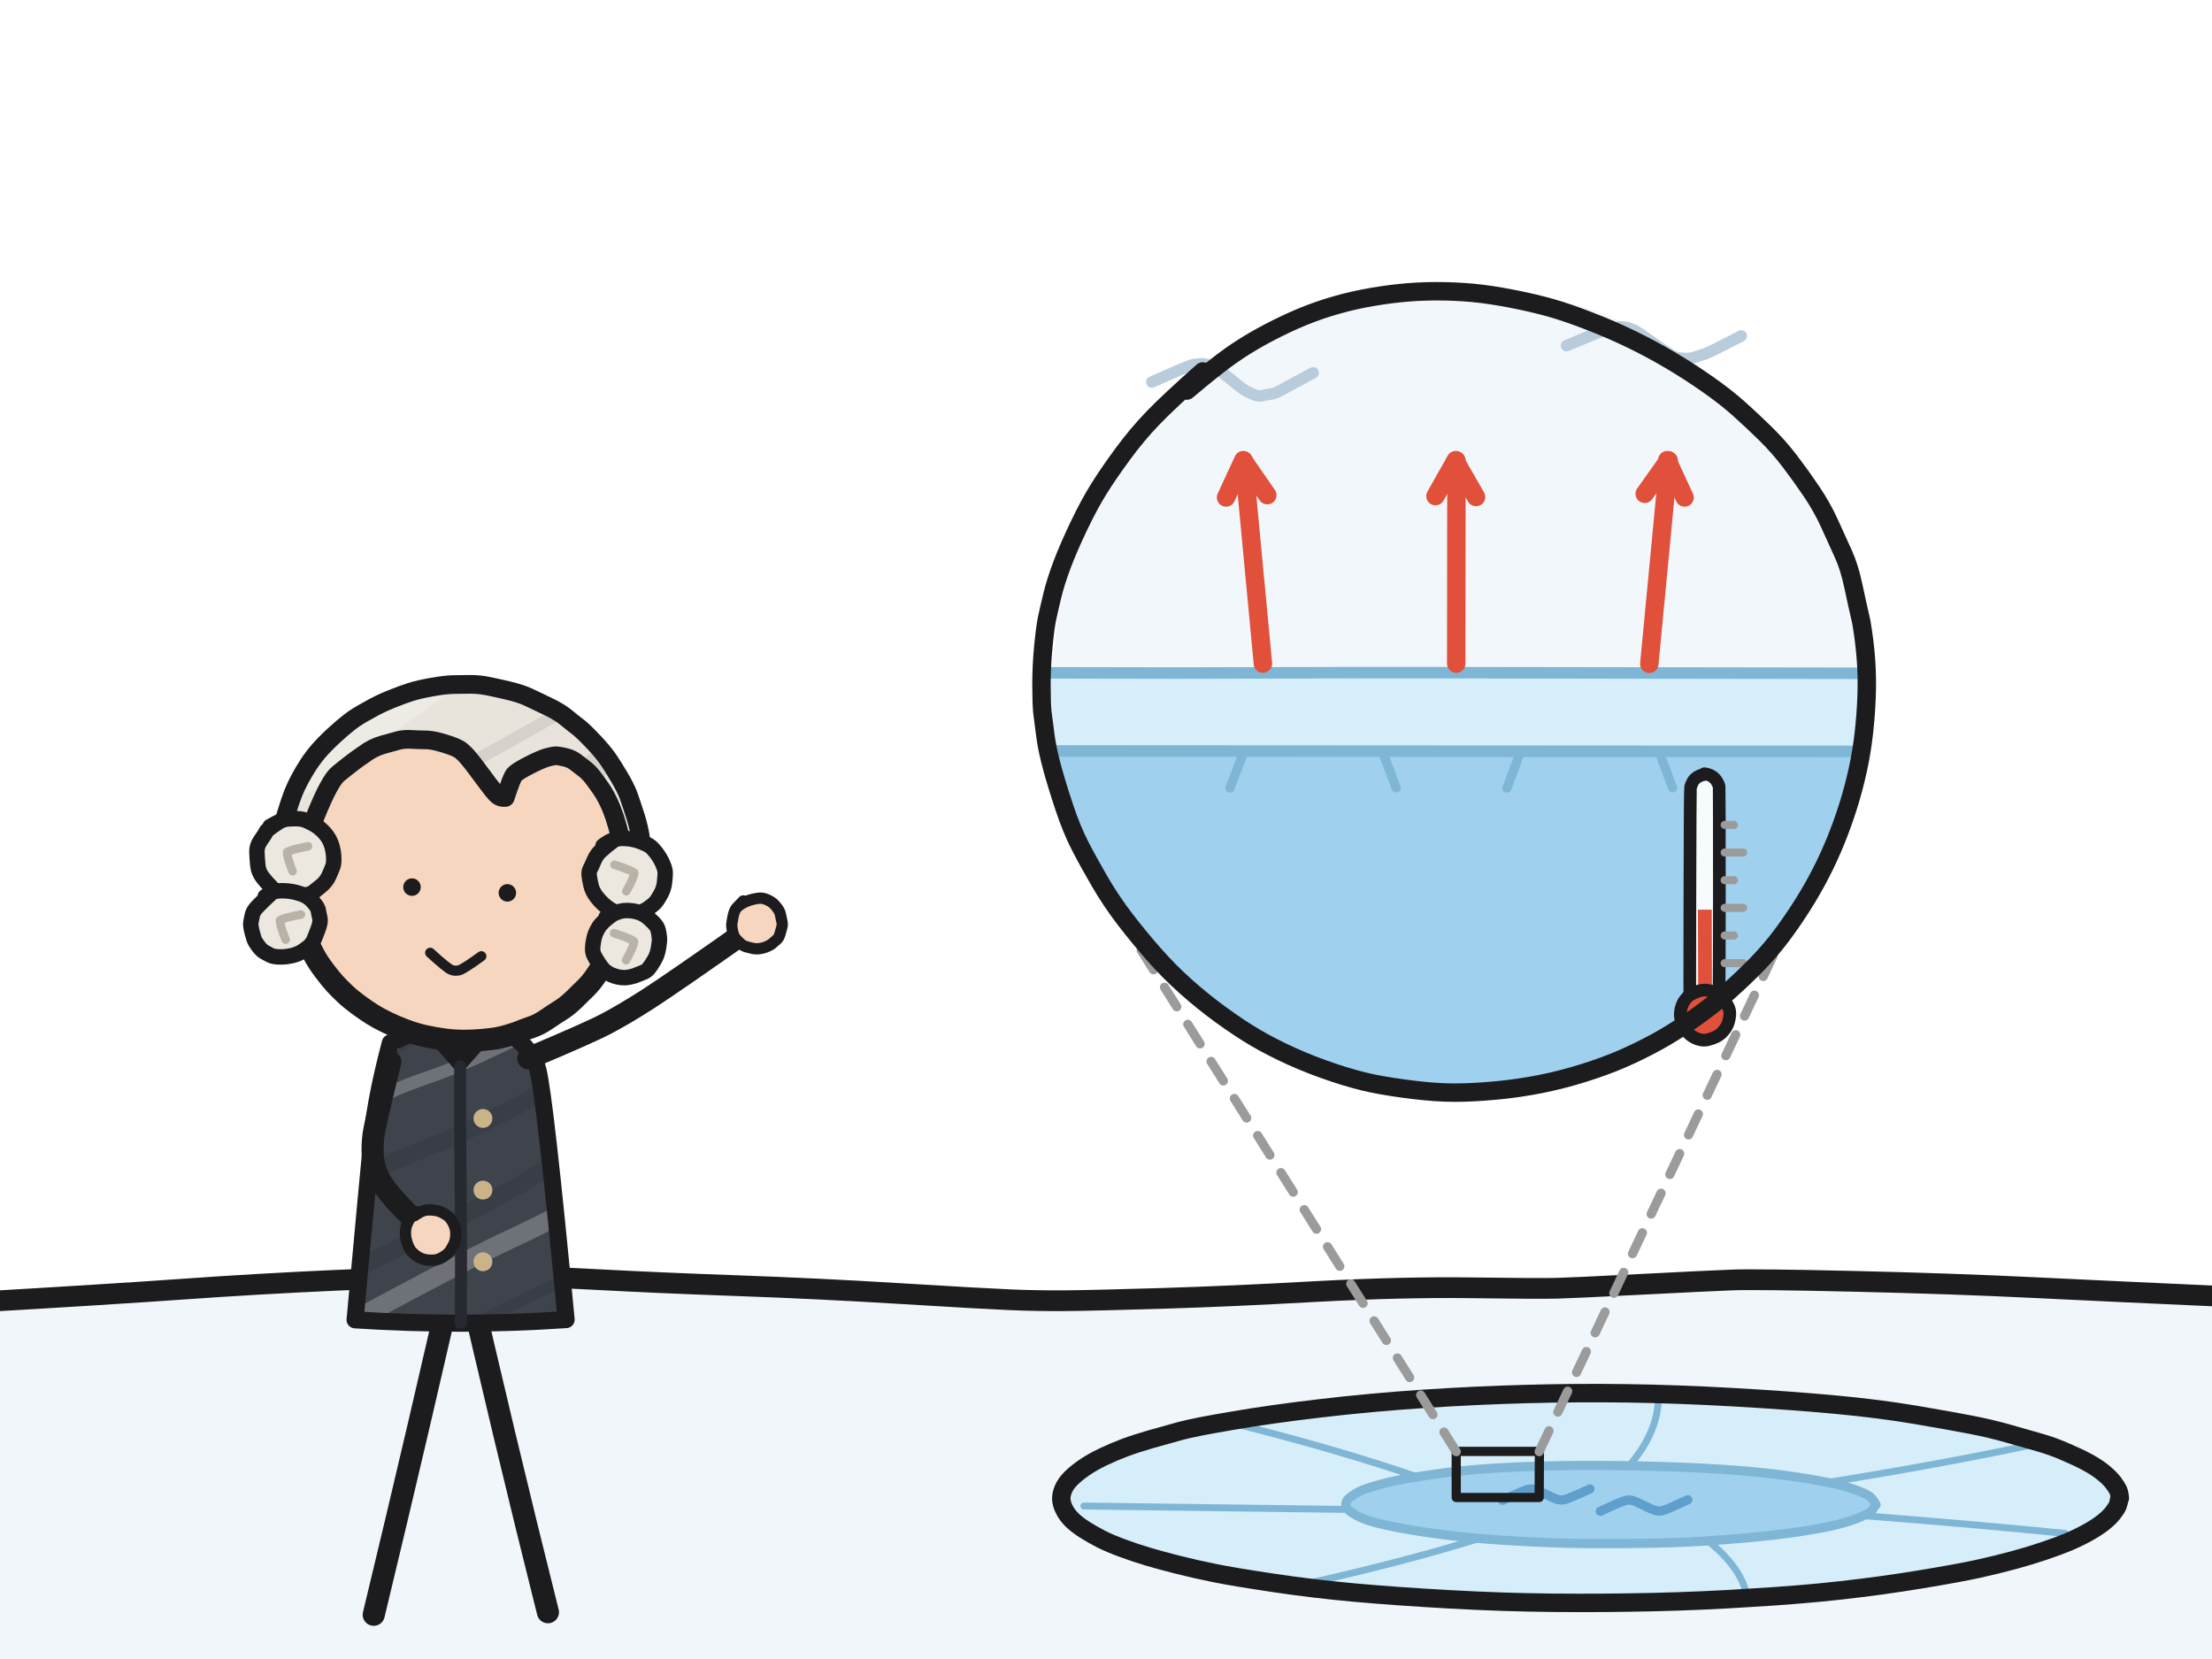
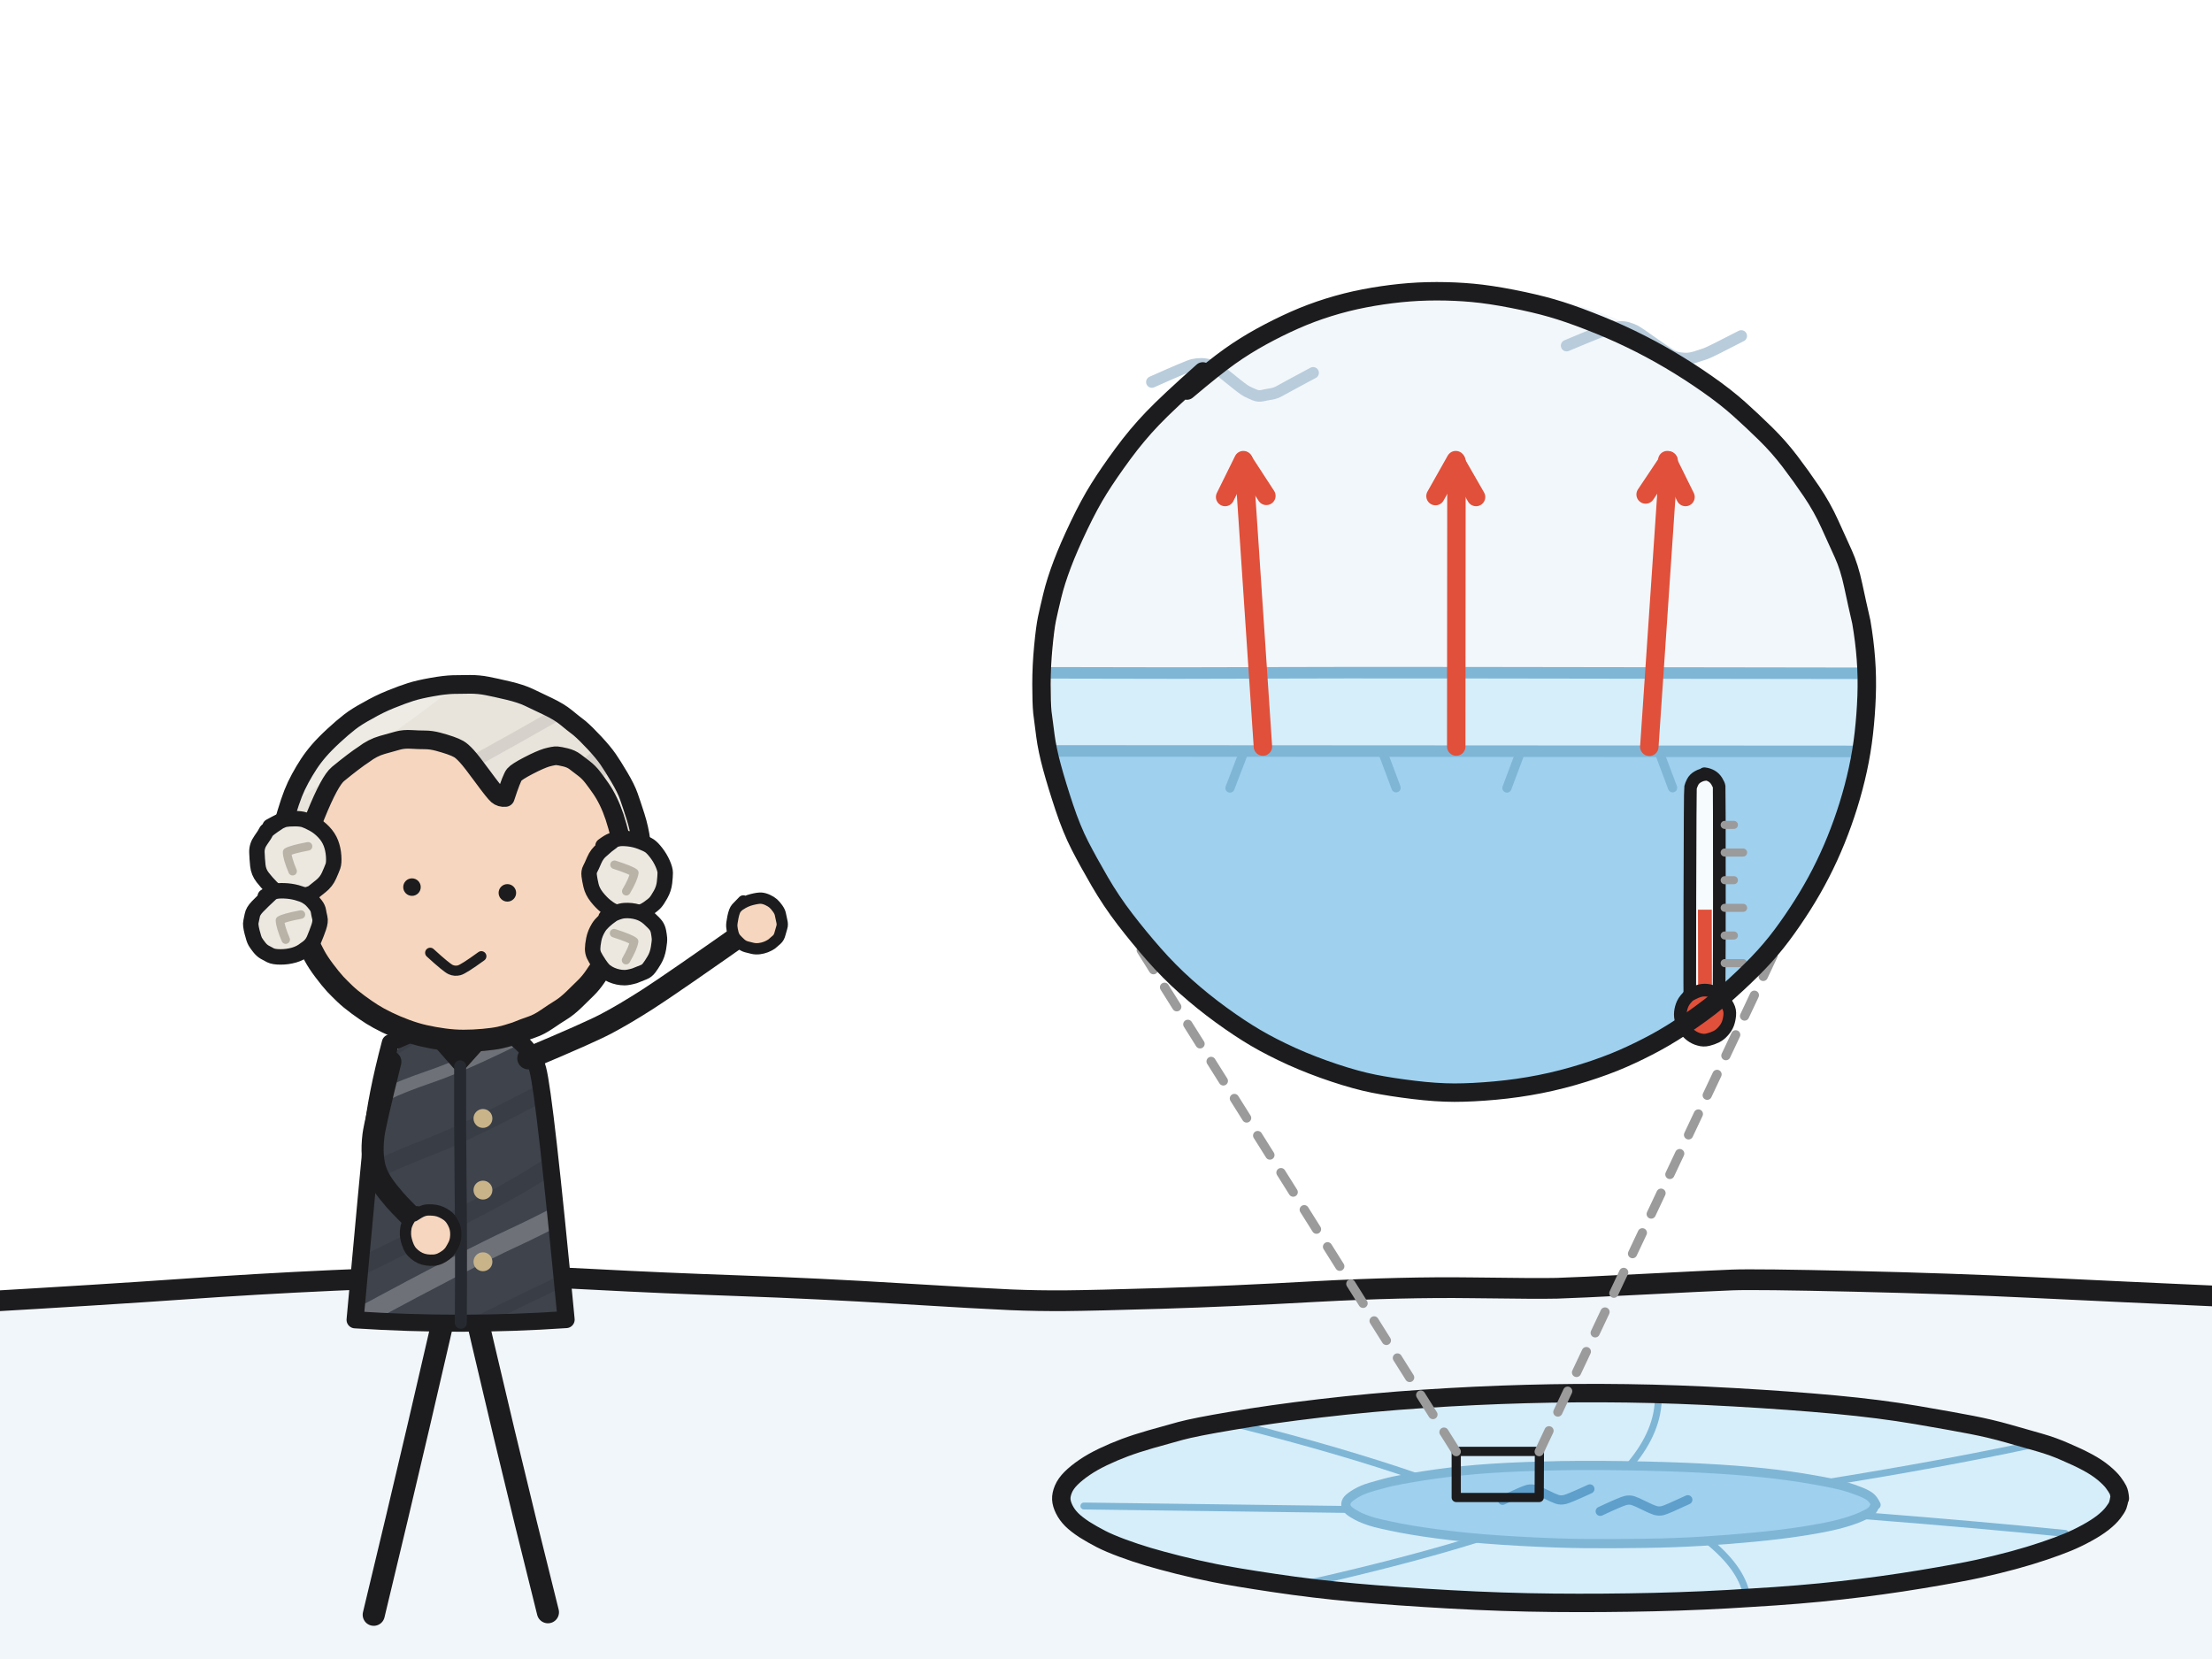
<svg xmlns="http://www.w3.org/2000/svg" viewBox="0 0 960 720" width="960" height="720" fill="none" stroke-linecap="round" stroke-linejoin="round">
  <defs>
    <path id="d1" d="M186.3 446.2q-16.5 7.5 -19.5 19.4t-5.7 38.1t-5.6 70.1q45.9 2.9 90.7 .3q-8.2-95.4 -11.3-107.4t-19.3-19.7l-14.6 15.8l-14.7-16.6z" />
    <clipPath id="d1c">
      <use href="#d1" />
    </clipPath>
    <path id="d2" d="M276.6 405.7q-5-33.3 -7-41.9t-3-11.3t-2.6-5.6t-3.3-5.4t-4.5-5.2t-4.7-4.1t-4.2-2t-3.7-.7t-4.4 .8t-8 3.4t-6 3.9q-1 1.2 -3.8 9.9q-2 .2 -3.4-1.2t-6.3-8.1t-7.1-9.1t-3.6-3.2t-3.7-1.8t-6.8-1.8t-8.8-.9t-7.5 .4t-5.6 1.3t-5.3 2.3t-6.8 4.5q-4.1 2.9 -10.1 8t-23.6 59q-.5-.8 -1.1-4.5t-.9-9t-.1-9.2t.8-7.3t1.6-7.2t2.3-7t3-6.8t3.6-6.6t4.2-6.3t4.7-6t6.6-6.7q4.2-3.9 7.1-6.2t6.2-4.2t6.5-3.6t6.8-2.9t8.8-2.7t9-1.7t7.3-.6t7.4 .1t9.1 1.2t9 2.1t6.9 2.4q3.4 1.4 6.6 3.1t6.2 3.7t5.8 4.3t5.5 4.9t4.9 5.4t4.5 5.9t4.8 8.1t4.1 8.4t2.6 7.1t2 7.3t1.5 9.1q.6 5.6 .5 11.1t-1 10.8t-3 12.3z" />
    <clipPath id="d2c">
      <use href="#d2" />
    </clipPath>
  </defs>
  <path d="M-12 564q142.1-7.7 167.9-8.6t45-1.1t47.6 .3t95.3 4.1t96.6 4.3t47 .9t34.6-.4t89.2-3.3t100.3-3.6t47.6-.5t45 .6q25.8 .5 167.9 5.3l0 170l-984 0l0-168z" fill="#F1F6FA" />
  <path d="M-13.5 565.3q60.3-3.5 92.7-5.8t65.3-3.8t49.5-1.9t26.6-.2t38 1.7t62 2.7t70 3.4t48 2.7t23.9 .4t41.7-1t67.2-3q37.5-2 67.2-1.6t37.1 .2t36.5-1.7t39.5-1.9t53.2 .6t77.6 2.7t90.4 4.2" stroke="#1c1c1e" stroke-width="9" />
  <path d="M919.4 647.7q.7 2.4 .5 3.6t-.6 2.4t-1.9 3.1t-3.8 3.9t-6.2 4.1t-8 4t-10.1 3.9t-12.9 3.9t-15 3.7t-24.7 4.7t-36 5.1q-19.3 2.2 -40.2 3.5t-42.7 1.8t-45.5 0t-44.9-1.5t-40.6-3.1t-29.3-3.3t-18.8-2.9t-17.1-3.2t-15.4-3.6t-12.4-3.6t-10.5-3.9q-5.3-2.1 -8.8-4t-6.6-4.2t-5-4.7t-2.4-3.5t-.6-2.4t-.1-2.4t.7-2.4t2.3-3.6t4.9-4.7t6.5-4.2t8.8-4q5.2-2.2 10.4-3.9t11.2-3.3t14.1-3.4t25-4.6t36.1-4.9t43.8-3.7t46.5-2.1t43.6 0t42.9 1.7t40.5 3.3t36.7 4.9q17.1 2.9 25.2 4.7t15.2 3.7t13.2 4t10.4 3.8t8.2 4.1t6.5 4.1t4.3 4.3t2.6 4.8z" fill="#D6EEFA" />
  <path d="M813.8 652q0 .6 -.4 1.5t-1.2 1.8t-4.6 2.6t-8.5 2.9t-12.4 2.6t-17.1 2.4t-21.9 2t-24.3 1.4t-23.6 .6t-21.7 0t-19-.7q-9.2-.5 -17.7-1.3t-17.3-2.1t-16.1-2.8t-11.5-2.9t-6.2-2.3t-3.1-1.7t-1.7-1.5t-.7-1.5t0-1.5t1-1.5t4.3-2.7q3.4-1.7 8-3t12-2.7t15-2.4t17.9-1.7t21.8-1.4t23.3-.6t21.8 0t21.5 .6t22 1.4t19.6 2t16.5 2.6q7.3 1.4 11.8 2.7t6.5 2.2t3.3 1.7t2.1 1.8t.6 1.5z" fill="#9FD0EE" />
  <path d="M813.8 653q-.6 1.8 -1.5 2.7t-4.7 2.6t-9.6 3.2t-15.4 3t-21.1 2.6t-22.9 1.8t-25 .9t-25.6 .1t-28.5-1t-29.3-2.4t-22.3-3.3q-9.7-1.9 -13.1-3t-5.7-2.3t-3.6-2.3t-1.4-2.4t.8-2.4t3.6-2.7t6.1-2.6t7.6-2.1t15.6-2.9t23.5-2.8t27.7-1.4q15.4-.5 35.3-.2t34.9 1.1t26.3 2t21.5 3t13.8 2.9t6.4 2.2t4.3 2.2t2.7 3.6" stroke="#7FB6D6" stroke-width="4" />
  <path d="M808.9 657.8q49.7 3.9 87.4 7.7" stroke="#7FB6D6" stroke-width="3" />
  <path d="M741.1 668.6q14.3 11.5 16.8 23.1" stroke="#7FB6D6" stroke-width="3" />
  <path d="M641.6 667.8q-30.7 9.6 -73.2 19.2" stroke="#7FB6D6" stroke-width="3" />
  <path d="M585.3 655.1l-114.9-1.5" stroke="#7FB6D6" stroke-width="3" />
  <path d="M615.2 641q-32.7-11.3 -77.6-22.7" stroke="#7FB6D6" stroke-width="3" />
  <path d="M707.8 635.3q12-14.5 11.9-29" stroke="#7FB6D6" stroke-width="3" />
  <path d="M794.2 643.2q48.8-7.9 85.5-15.7" stroke="#7FB6D6" stroke-width="3" />
  <path d="M652.1 651.1q9.2-4.3 10.9-4.7t3.3 .1t4.8 2.1t4.7 2.1t3.3 .1t10.9-4.6" stroke="#5E9FCB" stroke-width="4" />
  <path d="M694.5 655.9q9.2-4.3 11-4.7t3.3 .1t4.7 2.1t4.8 2.1t3.3 .1t10.9-4.7" stroke="#5E9FCB" stroke-width="4" />
  <path d="M919.9 649.8q-.4 2.4 -.8 3.5t-2 3.2t-4.4 4.3t-7 4.5t-8.3 4t-10.3 3.8t-13.2 4t-15.1 3.7t-25 4.6t-34.8 4.8t-38.7 3.2q-21 1.4 -42.7 1.9t-43.5 .3t-45-1.5t-41-2.9t-35.2-4.2t-25.8-4.3t-15.9-3.6t-12.9-3.5t-11.1-3.7t-9.4-4t-7.2-4.1q-3.5-2.3 -5.5-4.3t-3.2-4.4t-1.3-4.4t.9-4.4t3.3-4.7t5.8-4.7t8.1-4.6t9.4-4t11.4-3.7t12.9-3.6t22.4-4.4q16.1-2.8 38.2-5.4t44.7-4.1t44.5-2.1t43.8-.3t46.5 1.7t44 3.2t35.2 4.5t24 4.3t15.6 3.7t13.7 3.9t11.6 4.2q5.2 2.2 9.3 4.4t7 4.6t4.3 4.3t2 3.1t.8 3.6" stroke="#1c1c1e" stroke-width="8" />
  <path d="M632 629.9l36.1 0l-.1 20l-36 0l0-20" stroke="#1c1c1e" stroke-width="4" />
  <path d="M632 630l-144.3-229.7" stroke="#9b9b9b" stroke-width="4" stroke-dasharray="10 9" />
  <path d="M668 630l108.3-229.7" stroke="#9b9b9b" stroke-width="4" stroke-dasharray="10 9" />
  <path d="M808 292.1l-351.7-.1q2.2-21 3.6-28t3.5-13.9t3.3-10.5t4.3-10.5t6.9-14t8.6-14t10.6-14t13.1-13.9t11.6-10.5t9.3-6.9t10.8-6.9q5.9-3.5 13.1-6.9t16.7-6.9t28.3-7t32-3.5t31.9 3.4t28.4 6.9t16.7 6.9t13.1 7t10.9 7t9.3 7.1t11.7 10.5q7.2 7 10.3 10.5t8.3 10.5t9.5 14t7.8 14t6.1 13.9t4.8 14t3.5 13.9t3.7 27.9z" fill="#F2F7FB" />
  <path d="M806.2 326.1q-3.9 18.7 -5.7 25t-4.3 12.4t-5.4 12.5t-6.6 12.5t-8 12.4t-9.6 12.5t-11.6 12.4t-14.3 12.5t-12.7 9.4t-10.4 6.2t-12.5 6.2q-6.8 3.1 -15.8 6.2t-26.6 6.1t-30.7 3.1t-30.8-3.2t-26.5-6.2t-15.8-6.2t-12.5-6.2t-10.3-6.2t-9-6.2t-11.3-9.4t-12.8-12.4q-5.8-6.3 -10.6-12.5t-8.7-12.5t-7.3-12.4t-7.1-15.6t-5.7-15.6t-5.7-25l348.3 .2z" fill="#9FD0EE" />
  <path d="M807.8 292.1q-.1 17 -1.8 34l-348.2 0q-1.7-18.5 -1.7-34.1l351.7 .1z" fill="#D6EEFA" />
  <path d="M456.2 292q59.9 .2 97.8 0t253.8 .2" stroke="#7FB6D6" stroke-width="5" />
  <path d="M458.1 325.9l348.1 .2" stroke="#7FB6D6" stroke-width="5" />
  <path d="M539.9 326.1l-6.1 15.9" stroke="#7FB6D6" stroke-width="4" />
  <path d="M599.9 325.9l6 16" stroke="#7FB6D6" stroke-width="4" />
  <path d="M660 326l-6 16" stroke="#7FB6D6" stroke-width="4" />
  <path d="M719.9 325.9l6 16" stroke="#7FB6D6" stroke-width="4" />
-   <path d="M548.1 288l-8.3-88" stroke="#E0503A" stroke-width="8" />
-   <path d="M550 214.9l-10.3-14.9" stroke="#E0503A" stroke-width="8" />
-   <path d="M532.1 215.9l7.5-16.2" stroke="#E0503A" stroke-width="8" />
-   <path d="M632 288l.1-88.1" stroke="#E0503A" stroke-width="8" />
+   <path d="M548.1 324l-8.3-124" stroke="#E0503A" stroke-width="8" />
+   <path d="M549.6 215.2l-9.9-15.2" stroke="#E0503A" stroke-width="8" />
+   <path d="M531.7 215.7l7.9-16" stroke="#E0503A" stroke-width="8" />
+   <path d="M632 324l.1-123.8" stroke="#E0503A" stroke-width="8" />
  <path d="M640.6 215.7l-8.9-15.5" stroke="#E0503A" stroke-width="8" />
  <path d="M623 215.3l8.8-15.6" stroke="#E0503A" stroke-width="8" />
-   <path d="M715.8 288.1l8.4-88.1" stroke="#E0503A" stroke-width="8" />
-   <path d="M731.1 215.9l-7.5-16.2" stroke="#E0503A" stroke-width="8" />
-   <path d="M713.8 214.3l10.3-14.5" stroke="#E0503A" stroke-width="8" />
+   <path d="M715.8 324.1l8.4-124" stroke="#E0503A" stroke-width="8" />
+   <path d="M731.5 215.7l-7.9-16" stroke="#E0503A" stroke-width="8" />
+   <path d="M714.2 214.6l9.9-14.8" stroke="#E0503A" stroke-width="8" />
  <path d="M499.9 165.8q15.9-7.1 17.8-7.5t3.6-.4t3.4 .5t3.3 1.5t6.6 5.1t6.6 4.9t3.3 1.5t3.4 .3t3.7-.7t3.9-1.4t14.4-7.8" stroke="#B9CCDB" stroke-width="5" />
  <path d="M679.9 150q17.1-7.2 19.2-7.6t3.9-.5t3.5 .4t3.1 1.2t7.8 5.3t7.8 5.4t3.2 1.1t3.5 .3t4-.7t4.3-1.4t15.5-7.7" stroke="#B9CCDB" stroke-width="5" />
  <path d="M738.5 336.4q1.6-.5 3.3 0t2.8 1.6t1.6 2.8t.4 3.6t.1 47.6t-.4 47.2t-1 2.3t-1.9 1.5t-2.3 .9t-2.5-.3t-2.3-1q-.7-.5 -1.5-2t-.9-2.3t-.2-40.4t0-48.4t.5-9.5t1.5-2t2.8-1.6z" fill="#F6FBFD" />
  <path d="M740 440.1l-.1-45.3" stroke="#E0503A" stroke-width="6" stroke-linecap="butt" />
  <path d="M739.7 335.8q1.7 .2 3.1 1t2.3 2.3t1 2.3t.1 48.4t-.4 49.1t-1.7 2.9t-2.8 1.6t-2.4 .3t-2.3-.9t-2.3-2.3t-.9-2.3q-.1-.8 0-48.2t.3-48.3t.9-2.3t2.3-2.3t3.1-1" stroke="#1c1c1e" stroke-width="5.5" />
  <path d="M748.5 418l8 0" stroke="#9b9b9b" stroke-width="3.5" />
  <path d="M748.5 406l4 0" stroke="#9b9b9b" stroke-width="3.5" />
  <path d="M748.5 394l8 0" stroke="#9b9b9b" stroke-width="3.5" />
  <path d="M748.5 382l4 0" stroke="#9b9b9b" stroke-width="3.5" />
  <path d="M748.5 370l8 0" stroke="#9b9b9b" stroke-width="3.5" />
  <path d="M748.5 358l4 0" stroke="#9b9b9b" stroke-width="3.5" />
  <path d="M732.6 431.8q3.3-1.9 5.2-2.3t3.8 0t3.5 1.3t2.9 2.4t1.9 3.3t.6 3.8t-.7 3.7t-2 3.3t-3 2.4t-3.7 1.3t-3.8-.1q-2-.4 -3.5-1.6t-2.7-2.8t-1.6-3.5t-.4-3.8t1-3.7t3.7-4.5l-1.2 .8z" fill="#E0503A" />
  <path d="M732.8 432.2q3.3-1.9 5.2-2.3t3.7 0t3.6 1.3t2.8 2.4t1.9 3.2t.7 3.8t-.8 3.7t-2 3.2t-3 2.4t-3.6 1.3t-3.9-.1q-1.9-.5 -3.5-1.7t-2.6-2.8t-1.6-3.5t-.4-3.8t1-3.7t3.7-4.5" stroke="#1c1c1e" stroke-width="5.5" />
  <path d="M515.1 169.5q12.2-10.3 18.7-14.9t13.6-8.5t14.3-7.1t14.9-5.6t15.5-3.9t15.6-2.3t15.8-.8t15.6 .7t17.3 2.6t17 4t16.5 5.7q9.1 3.5 17.8 7.7t17 9.1t16.3 10.5t13.8 10.8t11.5 10.8t10.5 11.9t9.4 13.1t7.9 14.1t5.9 13t4.3 13.7t3.5 15.8q1.4 8.1 2 16.1t.3 16.1t-1.2 16.1t-2.6 15.8t-4.1 15.5t-5.4 15.1t-6.6 14.4t-7.9 13.8t-9 13.1t-10.4 12.2t-13.1 12.5q-7.6 6.6 -15.9 12.3t-15.3 9.5t-14.3 7t-16.8 6.2t-19.1 4.9t-19.5 2.8t-17.7 .9t-17.7-1.2t-17.4-2.7t-17.1-4.7t-18.3-7.1q-9-4.1 -15.8-8.1t-14.8-9.8t-15.4-12.4t-13.9-14t-12.5-15.2t-11-16.4t-8.6-15.6t-6.8-16.6t-5.3-17.3t-2.9-13.8t-1.3-10.1q-.4-4.1 -.4-12.2t.8-16.4t1.6-12.1t2.3-10t4.3-13.6t7.3-16.8t8.7-16.1t10.3-15t12.9-15.4t21.8-20.4" stroke="#1c1c1e" stroke-width="8" />
  <path d="M199.1 543q-16.4 72.8 -36.9 157.8" stroke="#1c1c1e" stroke-width="9.6" />
  <path d="M200.1 542.1q18.7 82 37.7 157.6" stroke="#1c1c1e" stroke-width="9.6" />
  <path d="M199.8 447.7l0 95.2" stroke="#1c1c1e" stroke-width="10.4" />
  <use href="#d1" fill="#3E434C" />
  <g clip-path="url(#d1c)">
    <path d="M108.1 489.6q34.3-18.3 45.2-25.5t33-20.6t45.7-24.4" stroke="#343840" stroke-width="9.5" opacity="0.5" />
    <path d="M138.5 492.2q23.4-14.5 29.6-17.6t19.3-7.6t37.8-16.7" stroke="#95989d" stroke-width="5.5" opacity="0.55" />
    <path d="M138.3 526q20.7-15.8 26.3-18.9t23.6-10.1t63.1-31.3" stroke="#343840" stroke-width="7.6" opacity="0.5" />
    <path d="M151.3 552.2q62-30.1 79.5-41.2t42.1-23.5" stroke="#343840" stroke-width="7.7" opacity="0.5" />
    <path d="M157 571.2q47.1-25.4 65.3-33.8t53.6-27.5" stroke="#95989d" stroke-width="8.3" opacity="0.55" />
    <path d="M184.1 585.8q34.1-18.6 104.8-50.6" stroke="#343840" stroke-width="5.1" opacity="0.5" />
  </g>
  <path d="M185.5 445.6l-16.1 7q-6.2 23.4 -7.8 39.5t-7.5 80.7q46.2 3 91.6-.1q-9.2-96.8 -12.3-108.6t-19.4-19.3l-14.5 16.2l-14.2-16.2" stroke="#1c1c1e" stroke-width="7.4" />
  <path d="M199.7 462.8q-.1 26.2 .2 51.2t.1 60.1" stroke="#262A30" stroke-width="5.2" />
  <circle cx="209.6" cy="485.4" r="4.1" fill="#C9B48A" />
  <circle cx="209.6" cy="516.5" r="4.1" fill="#C9B48A" />
  <circle cx="209.6" cy="547.6" r="4.1" fill="#C9B48A" />
  <path d="M169.4 460.8q-6.7 27 -7.3 31.8t-.3 8.9t1.4 7t3 5.7t5.2 6.6t14.6 14.7" stroke="#1c1c1e" stroke-width="9.6" />
  <path d="M229.3 459.3q26-10.9 33.8-15t18.1-10.7t47.9-33.1" stroke="#1c1c1e" stroke-width="9.6" />
  <path d="M157.9 325q7.1-5.2 9.6-6.6t5.2-2.8t6.8-2.7t9.9-2.6t8.6-1.3t7.3 0t7.2 .6t7.1 1.4t7 2.1t6.6 2.8t8.6 5.1q4.7 3.2 6.8 5t4.9 5t5.3 6.6t3.8 6t3.2 6.5t2.7 6.8t1.9 7.3t1.5 7.5t.5 7.7t0 7.7t-1.5 9.1q-1.2 6 -2.2 8.8t-2.9 6.9t-3.5 6.6t-4.3 6t-4.7 5.7t-5.5 5.1t-5.8 4.6t-6.3 3.9t-6.5 3.3t-6.9 2.5t-9.9 2q-5.7 .8 -8.6 .7t-7.2-.5t-7.1-1.1t-6.9-2t-8.2-3.1t-6.6-3.3t-5.1-3.1t-5.9-4.5t-6.6-6t-4.9-5.5t-4.3-6q-2.4-3.7 -3.7-6.3t-2.9-6.7t-2.3-6.9t-1.5-8.6t-.8-8.7t.4-7.4t1-7.2t1.9-7.2t3.2-8.3t3.4-6.7t4.1-6.2q2.7-3.7 5.7-7t7.6-7.2l.8 2.2z" fill="#F6D6BE" />
  <path d="M154.9 320.2q7-5 9.5-6.4t5.2-2.6t6.7-2.6t7.1-2.1t7.2-1.3t8.9-.6t7.4 0t7.3 1t7.2 1.5t8.1 3t7.7 3.7q2.5 1.4 5.9 3.9t5.5 4.5t5 5.1t5.3 6.8t4.7 7.2t3.9 7.8t2.8 6.8t2 7.1t1.4 7.2t.3 8.9t-.5 9q-.4 3 -1.6 7.5t-2.8 8.7t-2.9 7t-3.8 6.5t-4.2 6.2t-3.8 4.6t-5.2 5.1t-5.7 4.6t-6.1 4t-6.5 3.4t-6.9 2.6q-4.2 1.4 -7 2t-7.2 1t-8.6 .4t-8.6-.6t-8.4-1.5t-8.3-2.5t-8-3.4t-6.4-3.5t-6.1-4.2t-5.7-4.7t-4.2-4.2q-2.1-2.3 -4.8-5.9t-4.2-6.4t-3.4-6.8t-2.8-7t-2-7.3t-1.5-8.9t-.5-8.9t.3-7.3t1.1-7t1.8-6.9t2.5-6.6q1.8-3.9 3.9-7.6t3.9-6t4.6-5.6t6.2-6.1t6.8-5.6t8.8-5.6" stroke="#1c1c1e" stroke-width="9.6" />
  <use href="#d2" fill="#E8E4DC" />
  <g clip-path="url(#d2c)">
    <path d="M103.1 317.7q10.3-7.6 15.9-10.9t17.5-8.4t17.5-8.4t47.5-32.7" stroke="#c3c0b9" stroke-width="6.6" opacity="0.5" />
    <path d="M110.4 353.4q56.7-39.3 73.2-51.9t34.7-22.7t28.9-18.9" stroke="#f2f0ec" stroke-width="11.4" opacity="0.55" />
    <path d="M146.7 370.1q9-9.8 13.8-14.2t10.4-7.6t17.4-8.8t56.7-31.2" stroke="#c3c0b9" stroke-width="5.3" opacity="0.5" />
    <path d="M138 415.6q31.8-27.4 48.2-40.3t22.2-16.8t18.9-9.3t19.4-8.6t16.8-12.3" stroke="#c3c0b9" stroke-width="11.5" opacity="0.5" />
    <path d="M167.3 418.2q77.3-54.8 83-58.6t29.6-16.6" stroke="#f2f0ec" stroke-width="8.3" opacity="0.55" />
    <path d="M158.8 453q60.8-33.6 82.8-50.6t32.5-26.2t33.4-24.8" stroke="#c3c0b9" stroke-width="12.2" opacity="0.5" />
    <path d="M174.9 469.1q56.4-37 73.7-47.4t29.7-16.2t46-28.4" stroke="#c3c0b9" stroke-width="11.4" opacity="0.5" />
  </g>
  <path d="M122.6 395.2q-1.1-7.3 -1.4-12.9t.1-11.1t.9-9.2t2.1-9t2.9-8.6t3.1-6.6t3.7-6.2t4.4-5.8t6.4-6.5t7-6t7.8-4.9q4.8-2.8 10-4.9t8.7-3.2t9.1-2.1t9.2-1.1t7.4-.1t7.4 .7t9.1 2t8.9 2.9t8.4 4t7.9 4.8t5.8 4.6q2.8 2.4 6.6 6.5t5.8 7t4.9 7.8t4.1 8.3t2.9 8.7t2.4 10.8t1 9.3t-.1 9.2t-.8 9.2t-2.5 10.6q-2.7-19.9 -3.8-26.6t-2.6-12.7t-2.7-9.6t-2.7-6.7t-3.3-5.7t-3.5-4.8t-3.8-3.8t-3.8-2.9t-4.2-1.9t-3.7-.7t-4.5 .8q-2.9 .9 -7.9 3.5t-6.1 3.9t-3.9 9.9q-2 .2 -3.4-1t-6.3-7.9t-7-9t-3.5-3.1t-3.7-1.6t-5.3-1.6t-5.7-.8t-5.9-.2t-5.8 .5t-6.8 1.9t-8 4.1q-4 2.6 -11.2 8.5t-24.2 59.7" stroke="#1c1c1e" stroke-width="8.1" />
  <circle cx="178.8" cy="385" r="3.8" fill="#1c1c1e" />
  <circle cx="220.2" cy="387.5" r="3.8" fill="#1c1c1e" />
  <path d="M186.7 413.5q7.1 6.5 8.9 7.3t3.7 .3t9.6-6.1" stroke="#1c1c1e" stroke-width="4.4" />
  <path d="M179.7 529.9q1.2-.9 2.4-1.7t2.6-1.3t2.9-.4t2.9 .4t2.6 1.2t2.2 1.8t1.7 2.3t.9 2.7t.1 2.9t-.8 2.8t-1.6 2.5q-.9 1.1 -2.2 1.9t-2.6 1.2t-3 .5t-2.9-.3t-2.8-1.2t-2.3-1.9t-1.7-2.4t-.9-2.9t-.1-3t.8-2.8t1.8-2.3z" fill="#F6D6BE" />
  <path d="M179.7 527.7q2.4-1.6 3.7-2.1t2.8-.5t2.8 .2t2.6 .8t2.4 1.4t1.9 2t1.3 2.5t.6 2.7t-.1 2.8t-.8 2.6t-1.4 2.5q-.8 1.2 -2 2.1t-2.5 1.5t-2.8 .7t-3-.1t-2.8-.8t-2.5-1.6t-1.9-2.1t-1.2-2.6t-.7-2.7t-.1-2.8t.6-2.8q.5-1.3 1.3-2.5t3.1-3" stroke="#1c1c1e" stroke-width="4.9" />
  <path d="M321 394.8q1.2-1 2.4-1.7t2.6-1.2t2.8-.5t2.8 .3t2.7 1t2.3 1.8t1.6 2.5t.9 2.8t.1 2.9t-.8 2.8t-1.6 2.5q-1 1.1 -2.2 1.9t-2.7 1.3t-2.9 .4t-2.9-.4t-2.7-1.2t-2.2-1.8t-1.7-2.5t-.9-2.8t-.2-2.9t.8-2.9t1.8-2.3z" fill="#F6D6BE" />
  <path d="M321.2 392.7q2.3-1.6 5.1-2.3t4.1-.6t2.8 .8t2.4 1.5t1.9 2.2t1.2 2.6t.6 2.8t0 2.8t-.8 2.8t-1.4 2.5t-2.2 1.9q-1.2 .8 -2.5 1.3t-2.8 .7t-2.9-.1t-2.8-.7t-2.5-1.4t-2-2t-1.3-2.6t-.5-2.8t.5-4.1t1.5-3.9t3-3.1" stroke="#1c1c1e" stroke-width="4.9" />
  <path d="M117.8 358.9q5.1-2.6 6.5-2.9t4.3-.1t4.3 .6t3.8 1.9t4.5 3.6t3 4.9t1.1 5.8t-1 5.8t-1.8 4t-3.1 3.3t-5 3.2q-2.8 1.2 -4.3 1.4t-3.1 .1t-4.3-1.3t-5-3t-3.1-3.1t-2-3.8t-1.2-5.5t.2-4.3t1.6-3.9t2.4-3.5t5.6-4.2l-3.4 1z" fill="#ECE8E0" />
  <path d="M117.2 358.7q5-2.8 6.5-3.1t4.2-.3t4.2 .5t3.9 1.8t4.5 3.5t3.1 4.8t1.2 5.6t-.3 4.4t-1.7 4.1t-3.6 4.6t-3.5 2.8q-1.3 .7 -4.2 1.4t-4.5 .6t-2.9-.6t-2.8-1.1t-3.5-2.6t-3.8-4.3t-2.1-5.2t-.4-5.7t1.7-5.3t2.2-3.5t5.5-4.3" stroke="#1c1c1e" stroke-width="6.7" />
  <path d="M133.7 367.3q-7.4 1.4 -9.1 2.5q0 2.6 2.4 8.3" stroke="#B9B3A7" stroke-width="3.7" />
  <path d="M115.7 390.5q2.6-1.6 4-2t4.3-.5t5.6 .8t5 2.5t3.1 2.9t1.3 2.6t.4 4.3t-1 5.5t-2.8 4.7t-4.4 3.4t-5.4 1.7q-2.9 .4 -4.4 .2t-3-.7t-2.6-1.5t-2.2-2.1t-2.2-3.9t-1.4-4.2t-.1-2.9t1.4-4.1t3.2-4.8t4.4-3.7l-3.2 1.8z" fill="#ECE8E0" />
  <path d="M115.1 389.1q2.5-1.6 3.9-2.1t4.3-.4t5.5 .8t4 1.5t2.3 1.7t1.9 2.2t1.2 2.6t.6 2.9t-.5 4.2t-2 5.2t-3.7 4.2q-2.2 1.8 -5 2.6t-5.8 .8t-4.4-.7t-2.6-1.4t-2.3-2.1t-1.7-2.4t-1.4-4.2t-.5-4.4t.6-2.9t2.2-3.7t6.2-6" stroke="#1c1c1e" stroke-width="6.7" />
  <path d="M130.6 396.9q-7.4 1.4 -9.1 2.5q.1 2.7 2.5 8.4" stroke="#B9B3A7" stroke-width="3.7" />
  <path d="M262.3 367.3q2.5-1.7 3.9-2.2t4.3-.6t5.7 .6t4 1.4t3.4 2.5t3.5 4.3t1.7 3.9t.4 4.2t-.4 4.2t-1.8 3.8t-3.4 4.4q-2.1 1.9 -4.7 3t-5.6 1.1t-5.5-.9t-5-2.7t-3.2-2.7t-2.2-3.7t-1.6-4t-.2-2.9t.5-2.8t1.8-3.9t3.5-4.4q2.1-2 4.5-3.5l-3.6 .9z" fill="#ECE8E0" />
  <path d="M261.7 367.1q2.4-1.8 3.8-2.3t2.9-.8t4.3 0t5.4 1.3t3.8 1.8t2.9 3t2.8 4.7t1.1 4t-.3 4.2t-1.7 5.2t-2.3 3.5q-.9 1 -3.2 2.6t-5.2 2.2t-5.5 .1t-4.1-1.1t-3.5-2.2t-3.9-4t-2.5-5t-.8-4.3t.4-2.8t1.8-3.9t3.4-4.5q2-1.9 4.3-3.5" stroke="#1c1c1e" stroke-width="6.7" />
  <path d="M266.7 375.3q7.1 2.3 8.6 3.5q-.4 2.7 -3.5 8" stroke="#B9B3A7" stroke-width="3.7" />
  <path d="M263.7 399.6q5.1-2.8 8-3t5.7 .6t5.1 2.7t2.9 3.2t1.1 2.7t.3 4.2t-.9 5.4t-2.6 4.8t-4.3 3.5t-5.5 1.6t-4.3 0q-1.5-.3 -2.8-1t-2.5-1.5t-2.1-2t-2.2-3.7t-1.3-4.1t0-2.8t.6-2.8t1.9-3.7t6.1-5.7l-3.2 1.6z" fill="#ECE8E0" />
  <path d="M263 398.2q5.1-2.8 8-3t5.7 .6t5 2.8t3 3.1t1.1 2.7t.4 2.8t-.4 4.2t-1.8 5.2t-2.3 3.5t-2.3 1.8t-4 1.6q-2.8 .8 -4.3 .8t-2.9-.3t-2.8-.9t-2.6-1.5t-2.8-3.3t-2.2-3.7t-.6-2.8t.5-4.1t2.1-5.2t6.1-5.7" stroke="#1c1c1e" stroke-width="6.7" />
  <path d="M266.5 405q7.2 2.3 8.7 3.6q-.4 2.7 -3.5 8.1" stroke="#B9B3A7" stroke-width="3.7" />
</svg>
